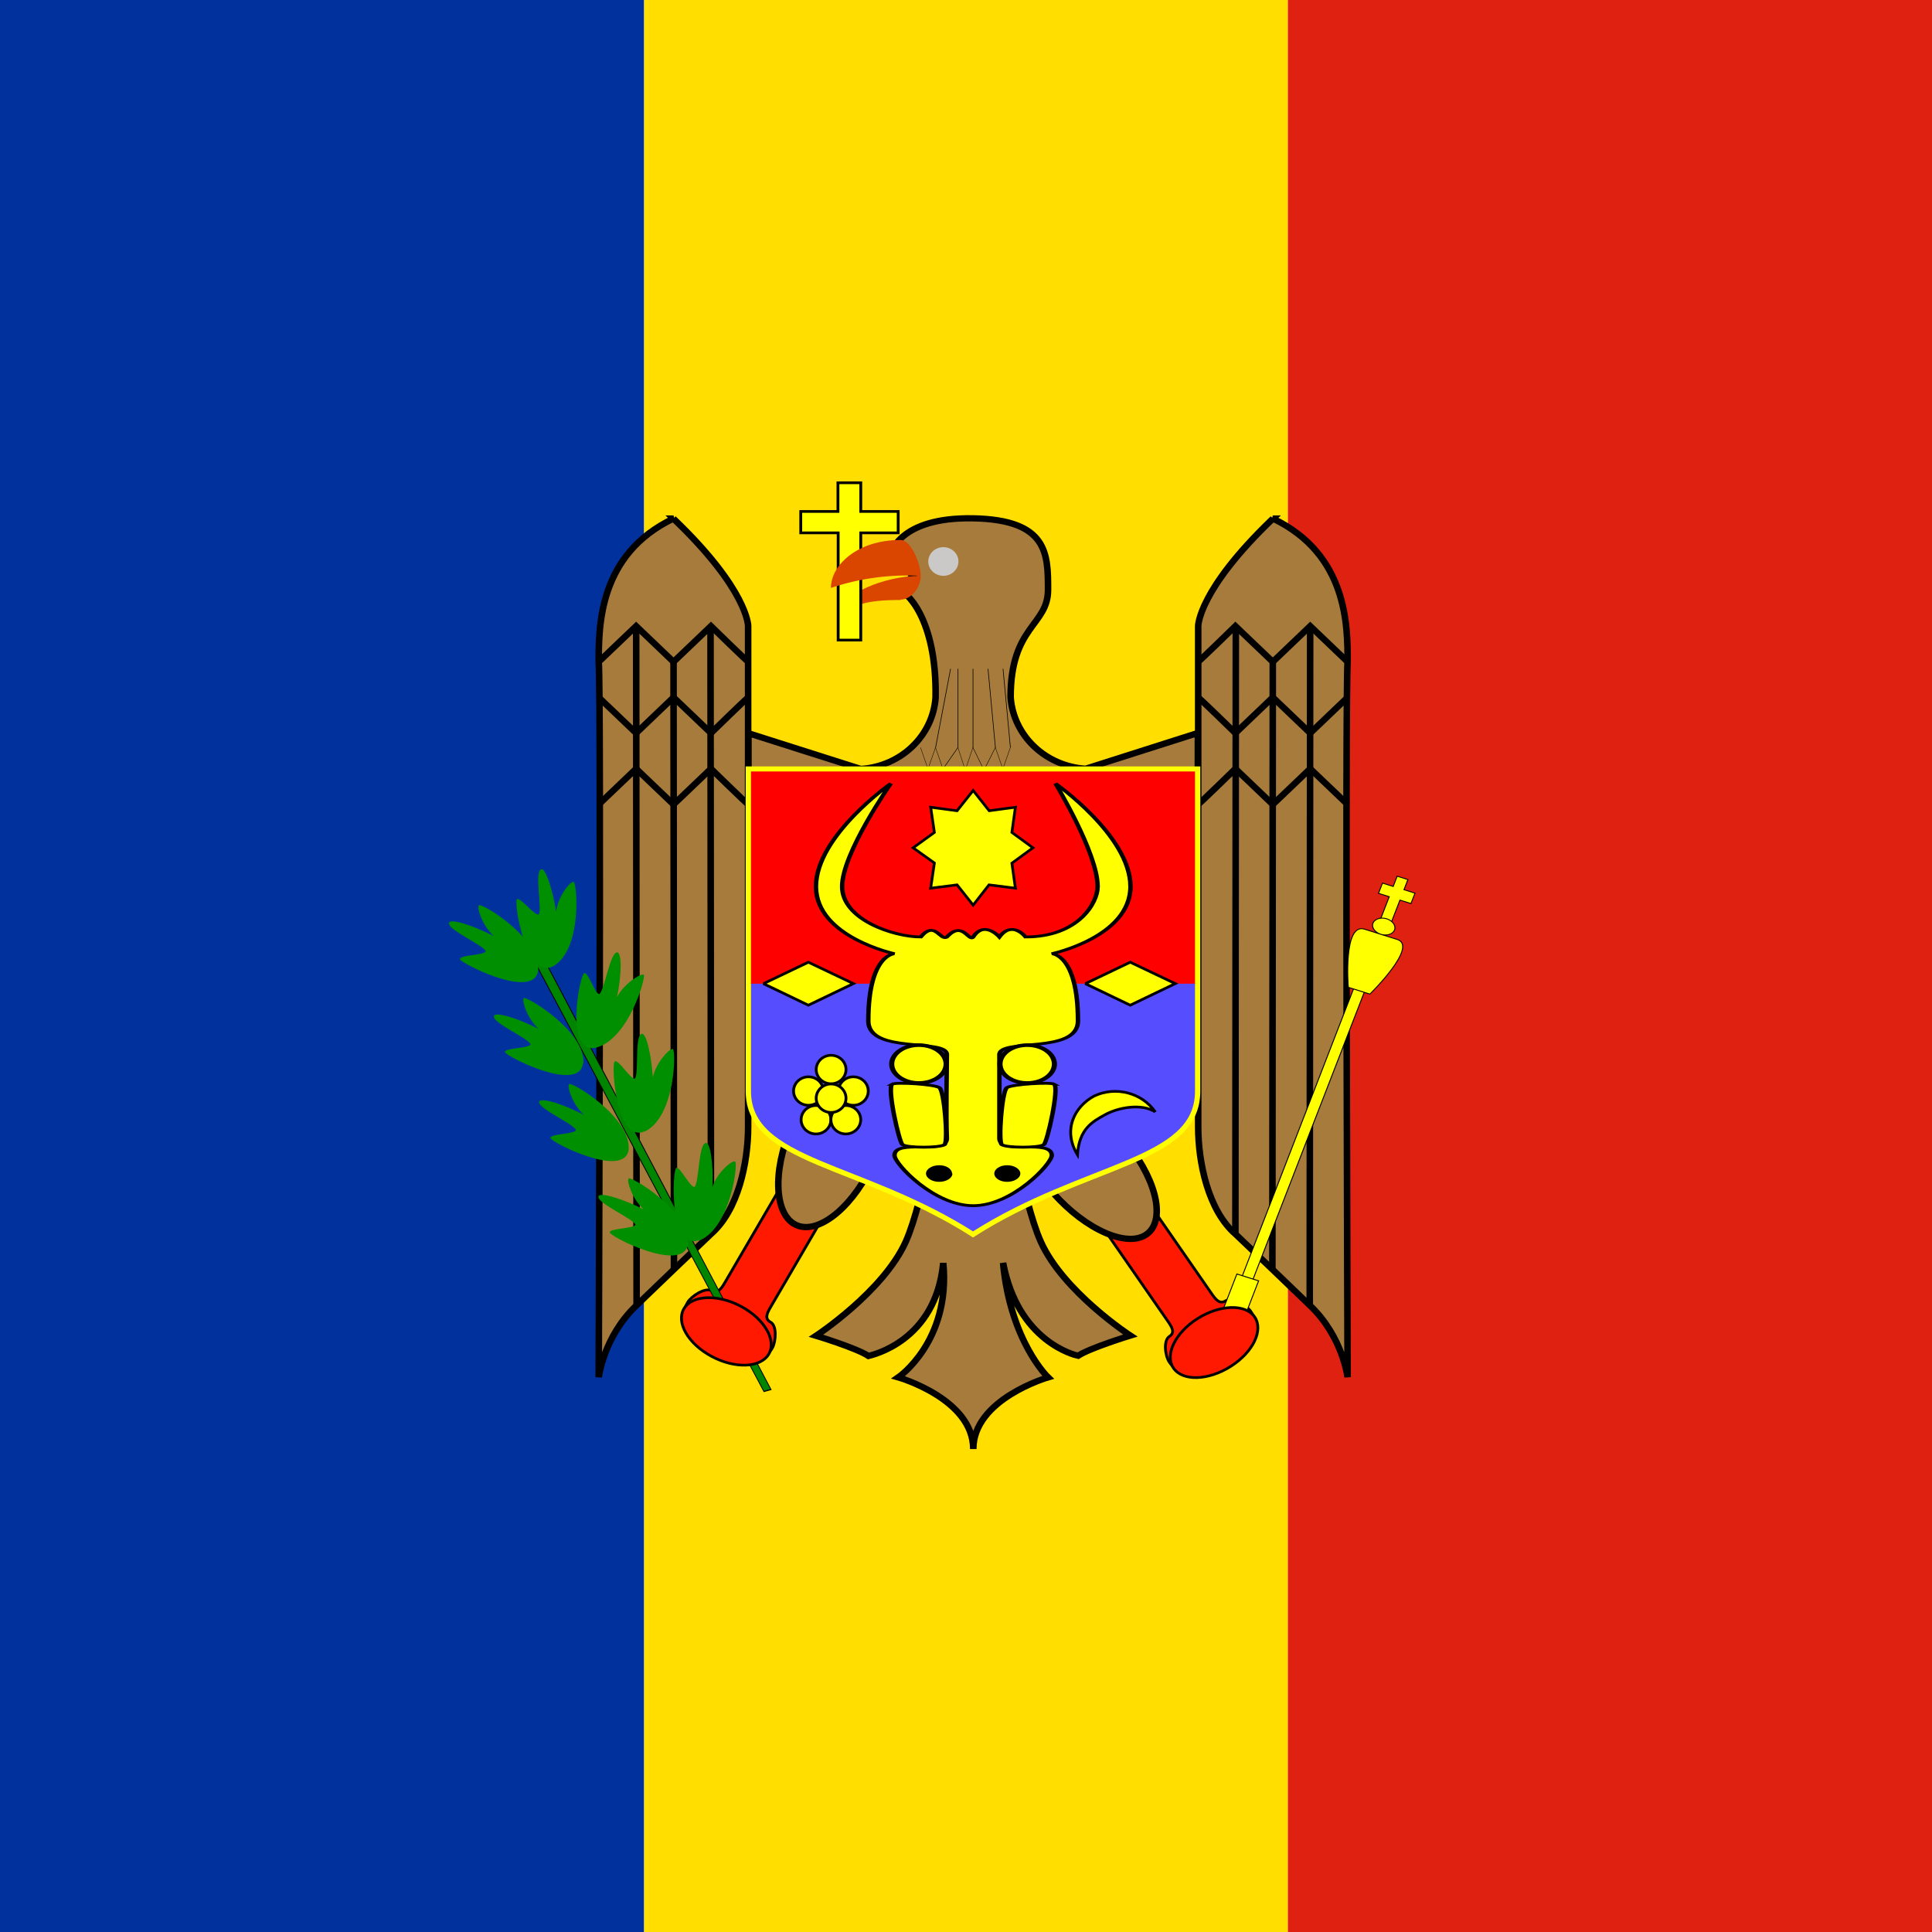
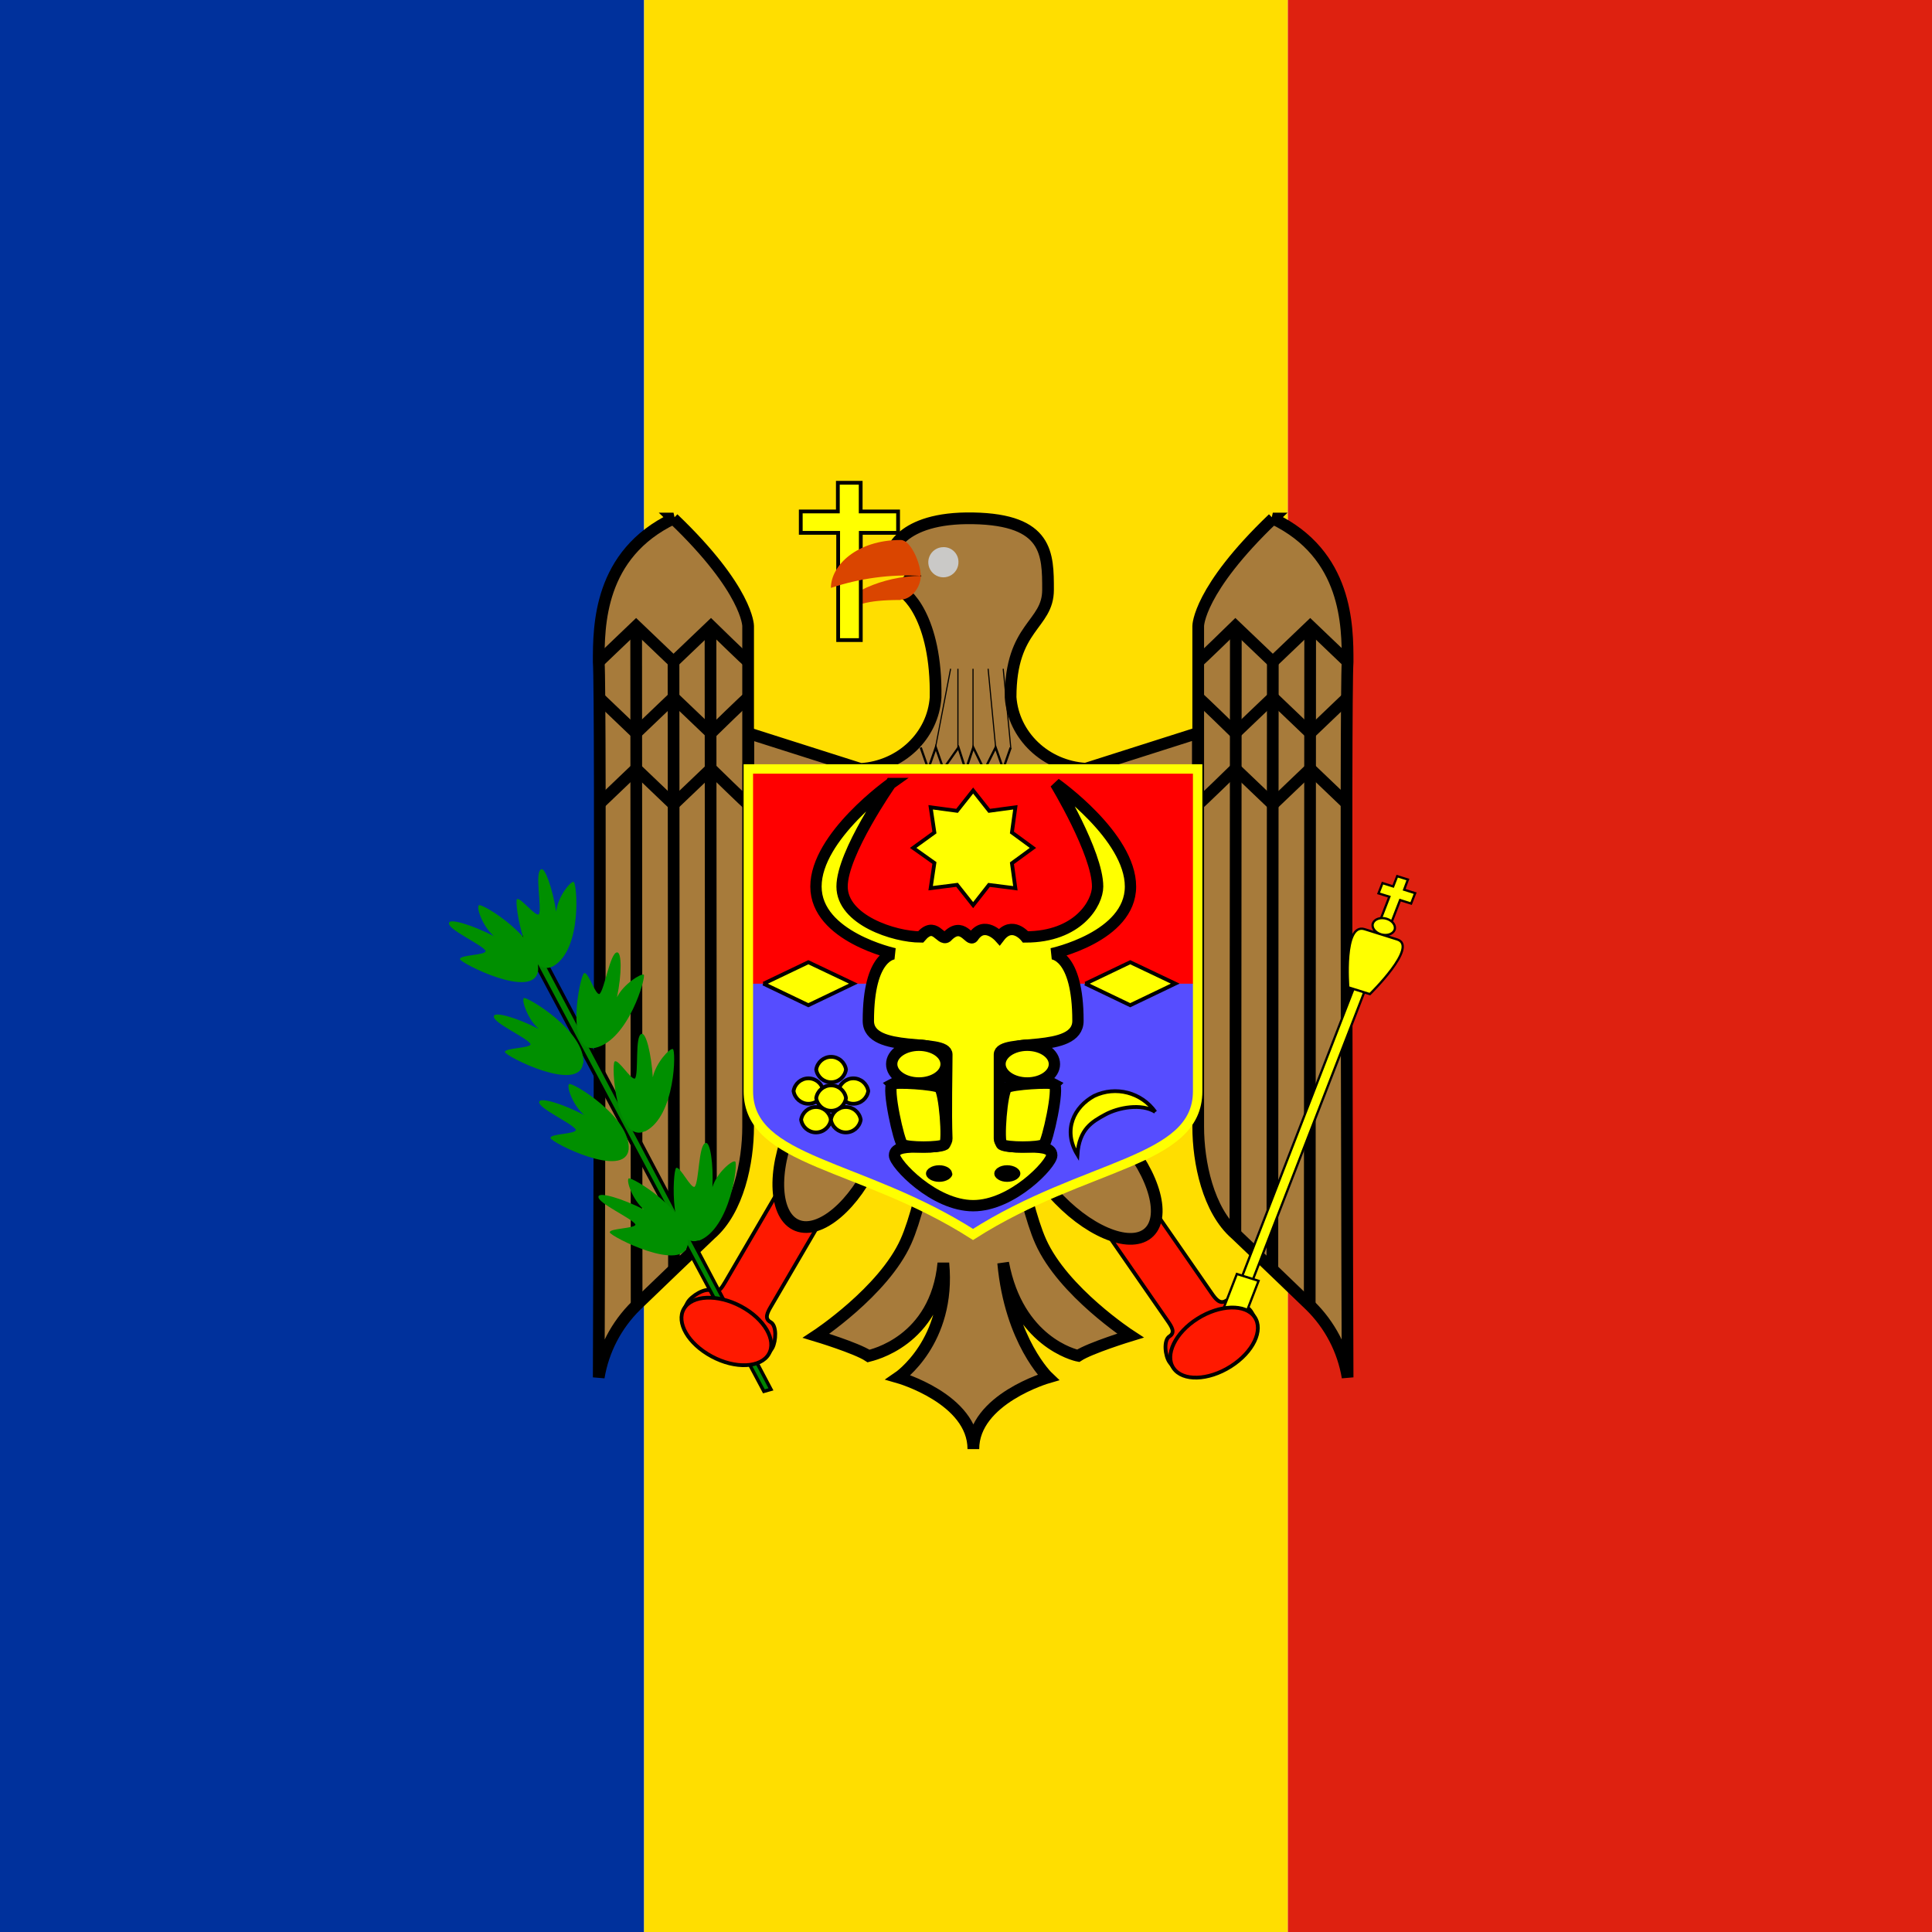
<svg xmlns="http://www.w3.org/2000/svg" id="flag-icons-md" viewBox="0 0 512 512">
-   <g fill-rule="evenodd" stroke-width="1pt">
-     <path fill="#00319c" d="M0 0h170.7v512H0z" />
-     <path fill="#ffde00" d="M170.7 0h170.6v512H170.7z" />
-     <path fill="#de2110" d="M341.3 0H512v512H341.3z" />
-   </g>
-   <path fill="#ff1900" fill-rule="evenodd" stroke="#000" stroke-width="1pt" d="M173.6 691v63.7c0 3.6 0 7.1-3.5 7.1-3.6 0-7.1 7-7.1 10.6 0 7.1 3.5 10.7 7 10.7h32c3.5 0 7-3.6 7-10.7-.2-3.7-3.5-10.6-7-10.6-3.6 0-3.6-3.5-3.6-7v-63.9" transform="matrix(.46695 -.29552 .30926 .4462 -5.1 64.5)" />
-   <path fill="#a77b3b" fill-rule="evenodd" stroke="#000" stroke-width="3.1" d="M177.2 696.3c0 24.4-9.6 44.3-21.3 44.3-11.7 0-21.3-19.9-21.3-44.3S144.3 652 156 652s21.3 19.8 21.3 44.3z" transform="matrix(.42858 -.34452 .36055 .40954 -29.7 77.3)" />
-   <path fill="#ff1900" fill-rule="evenodd" stroke="#000" stroke-width="1pt" d="M173.6 691v63.7c0 3.6 0 7.1-3.5 7.1-3.6 0-7.1 7-7.1 10.6 0 7.1 3.5 10.7 7 10.7h32c3.5 0 7-3.6 7-10.7-.2-3.7-3.5-10.6-7-10.6-3.6 0-3.6-3.5-3.6-7v-63.9" transform="matrix(.48902 .26089 -.27302 .46728 313.4 -58.3)" />
-   <path fill="#a77b3b" fill-rule="evenodd" stroke="#000" stroke-width="3.1" d="M421.6 701.6h-28.3c-1 1-9 54-17.7 74.4-10.6 24.8-42.5 46.7-42.5 46.7s19 6 24.8 10c1.4-.4 31.8-7.1 35.4-46 3.5 38.9-21.3 56.6-21.3 56.6s35.5 10.6 35.5 35.5c0-24.8 35.4-35.5 35.4-35.5s-17.8-17.7-21.3-56.7c7 39 34 45.7 35.5 46 5.7-3.9 24.7-10 24.7-10S450 800.9 439.4 776c-8.7-20.3-16.8-73.5-17.7-74.4z" transform="matrix(.56007 0 0 .53518 29.7 -86.3)" />
-   <path fill="#a77b3b" fill-rule="evenodd" stroke="#000" stroke-width="3.1" d="m336.6 467.7 53.2 17.7a38 38 0 0 0 35.4-35.4c.6-39.4-14.2-53.2-17.7-53.2l7-7L404 379s3.6-18.4 39-17.7c35.4.7 35.4 17.7 35.4 35.4 0 17.8-17.7 17.8-17.7 53.2a38.1 38.1 0 0 0 35.5 35.4l53.1-17.7V645H336.6V467.7z" transform="matrix(.56007 0 0 .53518 9.8 -56)" />
-   <g fill="none" stroke="#000">
-     <path stroke-width=".6" d="m302.2 292.2 14.6 15 14.7-15 14.6 15 29.3-15 14.3 15.8 15-15.8 21.6 15.8 22.3-15.8 14.6 15 14.7-15" transform="matrix(.1355 0 0 .38018 203 87)" />
-     <path stroke-width=".3" d="m432.3 435.8-7.1 39m10.6-39v39m7.1-39v39m7.1-39 3.5 39m3.6-39 3.5 39" transform="matrix(.56007 0 0 .53518 9.8 -56)" />
-   </g>
-   <g stroke="#000" stroke-width="3.1">
-     <path fill="#a77b3b" fill-rule="evenodd" d="M318.9 361.4c35.4 17.7 35.4 53.2 35.4 70.9-1.2 16.1 0 354.3 0 354.3s-2.3-20-17.7-35.4L319 733.5l-17.7-17.7c-13-11.8-17.7-35.5-17.7-53.2v-248s0-17.8 35.4-53.2z" transform="matrix(-.56007 0 0 .53518 357.1 -56)" />
-     <path fill="none" d="M283.5 574c.4 0 17.7-17.7 17.7-17.7l17.7 17.7 17.7-17.7 17.7 17.7" transform="matrix(-.56007 0 0 .53518 357.1 -131.8)" />
-     <path fill="none" d="M283.5 574c.4 0 17.7-17.7 17.7-17.7l17.7 17.7 17.7-17.7 17.7 17.7" transform="matrix(-.56007 0 0 -.53518 357.1 492)" />
-     <path fill="none" d="M283.5 574c.4 0 17.7-17.7 17.7-17.7l17.7 17.7 17.7-17.7 17.7 17.7" transform="matrix(-.56007 0 0 .53518 357.1 -94)" />
-     <path fill="none" d="m301.4 557-.2 158.8" transform="matrix(-.56007 0 0 1.01529 357.1 -399.6)" />
-     <path fill="none" d="m301.4 539.3-.2 176.5" transform="matrix(-.56007 0 0 .91125 347.3 -316)" />
-     <path fill="none" d="m301.4 539.3-.2 176.5" transform="matrix(-.56007 0 0 1.0208 337.4 -384.6)" />
-   </g>
-   <g stroke="#000" stroke-width="3.1">
-     <path fill="#a77b3b" fill-rule="evenodd" d="M318.9 361.4c35.4 17.7 35.4 53.2 35.4 70.9-1.2 16.1 0 354.3 0 354.3s-2.3-20-17.7-35.4L319 733.5l-17.7-17.7c-13-11.8-17.7-35.5-17.7-53.2v-248s0-17.8 35.4-53.2z" transform="matrix(.56007 0 0 .53518 158.7 -56)" />
-     <path fill="none" d="M283.5 574c.4 0 17.7-17.7 17.7-17.7l17.7 17.7 17.7-17.7 17.7 17.7" transform="matrix(.56007 0 0 .53518 158.7 -131.8)" />
-     <path fill="none" d="M283.5 574c.4 0 17.7-17.7 17.7-17.7l17.7 17.7 17.7-17.7 17.7 17.7" transform="matrix(.56007 0 0 -.53518 158.7 492)" />
-     <path fill="none" d="M283.5 574c.4 0 17.7-17.7 17.7-17.7l17.7 17.7 17.7-17.7 17.7 17.7" transform="matrix(.56007 0 0 .53518 158.7 -94)" />
-     <path fill="none" d="m301.4 557-.2 158.8" transform="matrix(.56007 0 0 1.01529 158.7 -399.6)" />
-     <path fill="none" d="m301.4 539.3-.2 176.5" transform="matrix(.56007 0 0 .91125 168.5 -316)" />
-     <path fill="none" d="m301.4 539.3-.2 176.5" transform="matrix(.56007 0 0 1.0208 178.4 -384.6)" />
-   </g>
-   <path fill="#a77b3b" fill-rule="evenodd" stroke="#000" stroke-width="3.1" d="M177.2 696.3c0 24.4-9.6 44.3-21.3 44.3-11.7 0-21.3-19.9-21.3-44.3S144.3 652 156 652s21.3 19.8 21.3 44.3z" transform="matrix(.51699 .20584 -.21541 .49401 290.2 -73.2)" />
-   <path fill="red" fill-rule="evenodd" d="M198.4 203.8h119v56.9h-119z" />
-   <path fill="#564dff" fill-rule="evenodd" d="M198.4 260.7h119V289c0 19-29.7 19-59.5 38-29.8-19-59.5-19-59.5-38v-28.4z" />
-   <path fill="none" stroke="#ff0" stroke-width="2.5" d="M336.6 485.4h212.6V645c0 35.4-53.1 35.4-106.3 70.9-53.1-35.5-106.3-35.5-106.3-71V485.5z" transform="matrix(.56007 0 0 .53518 9.8 -56)" />
-   <path fill="#ff0" fill-rule="evenodd" stroke="#000" stroke-width="3" d="M385.6 129.9S335 185.4 335 238.5c0 53.1 53.1 70.9 53.1 70.9s-17.7 0-17.7 70.8c0 35.5 53.1 17.8 53.1 35.5s-.7 60.5 0 88.6c0 17.7-35.4 0-35.4 17.7 0 8.8 26.6 53.1 53.2 53.1s53.1-44.3 53.1-53.1c0-17.7-35.4 0-35.4-17.7v-88.6c0-17.7 53.1 0 53.1-35.5 0-70.8-17.7-70.8-17.7-70.8s53.2-17.7 53.2-70.9-50.7-108.6-50.7-108.6 28.5 73.2 28.5 108.6c0 17.7-13.3 53.2-48.7 53.2 0 0-9-17.8-17.7 0 0 0-10.2-17.8-17.7 0-2.6 6-7.2-17.8-17.8 0-4.4 4.7-8-17.8-17.7 0-17.7 0-53.1-17.8-53.1-53.2s32.9-108.6 32.9-108.6z" transform="matrix(.39205 0 0 .2513 84.9 175)" />
-   <path fill="#ff0" fill-rule="evenodd" stroke="#000" stroke-width="3" d="M382.7 248c-3.6 3.6 4.6 61.3 7 63.8 3.6 3.5 24.9 3.5 28.4 0 2.5-2.5 0-56.7-3.5-60.2-3.6-3.6-29.4-6-32-3.6z" transform="matrix(.39205 0 0 .2513 86.4 225)" />
-   <path fill="#ff0" fill-rule="evenodd" stroke="#000" stroke-width="3" d="M382.7 248c-3.6 3.6 4.6 61.3 7 63.8 3.6 3.5 24.9 3.5 28.4 0 2.5-2.5 0-56.7-3.5-60.2-3.6-3.6-29.4-6-32-3.6z" transform="matrix(-.39205 0 0 .2513 429.4 225)" />
-   <path fill="#ff0" fill-rule="evenodd" stroke="#000" stroke-width="3" d="M414.6 228.5a16 16 0 1 1-32 0 16 16 0 0 1 32 0z" transform="matrix(.45063 0 0 .31327 63.9 210.4)" />
-   <path fill="#ff0" fill-rule="evenodd" stroke="#000" stroke-width="3" d="M414.6 228.5a16 16 0 1 1-32 0 16 16 0 0 1 32 0z" transform="matrix(.45063 0 0 .31328 92.6 210.4)" />
-   <path fill-rule="evenodd" d="M270.4 311c0 1.2-1.6 2.2-3.5 2.2s-3.4-1-3.4-2.2 1.5-2.2 3.4-2.2 3.5 1 3.5 2.2zm-18 0c0 1.2-1.6 2.2-3.5 2.2s-3.5-1-3.5-2.2 1.6-2.2 3.5-2.2 3.4 1 3.4 2.2z" />
-   <path fill="#ff0" fill-rule="evenodd" stroke="#000" stroke-width="1pt" d="m439.4 550-7.8-10.3-12.8 1.7 1.8-12.8-10.3-7.7 10.3-7.8-1.8-12.8 12.8 1.8 7.8-10.3 7.8 10.3 12.7-1.8-1.7 12.8 10.2 7.8-10.2 7.8 1.7 12.7-12.8-1.7z" transform="matrix(.54641 0 0 .52213 17.8 -47.3)" />
-   <path fill="#ff0" fill-rule="evenodd" stroke="#000" stroke-width="1pt" d="m496 591.7 21.3 10.7 21.3-10.7-21.3-10.6-21.2 10.6z" transform="matrix(.56007 0 0 .53518 9.8 -56)" />
-   <path fill="#ff0" fill-rule="evenodd" stroke="#000" stroke-width="1pt" d="m496 591.7 21.3 10.7 21.3-10.7-21.3-10.6-21.2 10.6z" transform="matrix(.56007 0 0 .53518 -75.5 -56)" />
-   <path fill="#ff0" fill-rule="evenodd" stroke="#000" stroke-width="1pt" d="M535 659c-3.5-7-14.1-10.6-21.2-10.6s-14.2 0-21.3 10.7c0-14.2 10.5-21.3 21.3-21.3a22.7 22.7 0 0 1 21.2 21.3z" transform="matrix(.48568 -.26652 .27892 .4641 -137.5 131.4)" />
-   <path fill="#ff0" fill-rule="evenodd" stroke="#000" stroke-width="1pt" d="M386.2 652a7 7 0 1 1-14.1 0 7 7 0 0 1 14.1 0z" transform="matrix(.56007 0 0 .53518 7.9 -65.5)" />
-   <path fill="#ff0" fill-rule="evenodd" stroke="#000" stroke-width="1pt" d="M386.2 652a7 7 0 1 1-14.1 0 7 7 0 0 1 14.1 0z" transform="matrix(.56007 0 0 .53518 3.9 -52.2)" />
-   <path fill="#ff0" fill-rule="evenodd" stroke="#000" stroke-width="1pt" d="M386.2 652a7 7 0 1 1-14.1 0 7 7 0 0 1 14.1 0z" transform="matrix(.56007 0 0 .53518 1.9 -59.8)" />
-   <path fill="#ff0" fill-rule="evenodd" stroke="#000" stroke-width="1pt" d="M386.2 652a7 7 0 1 1-14.1 0 7 7 0 0 1 14.1 0z" transform="matrix(.56007 0 0 .53518 11.8 -52.2)" />
-   <path fill="#ff0" fill-rule="evenodd" stroke="#000" stroke-width="1pt" d="M386.2 652a7 7 0 1 1-14.1 0 7 7 0 0 1 14.1 0z" transform="matrix(.56007 0 0 .53518 13.8 -59.8)" />
-   <path fill="#ff0" fill-rule="evenodd" stroke="#000" stroke-width="1pt" d="M386.2 652a7 7 0 1 1-14.1 0 7 7 0 0 1 14.1 0z" transform="matrix(.56007 0 0 .53518 7.9 -57.9)" />
-   <g fill-rule="evenodd">
-     <path fill="#da4500" d="M238.7 159c-10 0-11.3 1.5-15.8 3 0-4.3 11.1-9.4 21.1-9.4 0 3.2-2.6 6.3-5.3 6.3z" />
-     <path fill="#cac9c7" d="M254 148.8c0 2.1-1.8 3.8-4 3.8s-4-1.7-4-3.8 1.8-3.8 4-3.8 4 1.7 4 3.8z" />
-     <path fill="#ff0" stroke="#000" stroke-width="1pt" d="M361.4 357.9v10.6h17.7v53.1h10.7v-53.1h17.7v-10.6h-17.7v-14.2H379v14.2h-17.7z" transform="matrix(.56007 0 0 .53518 9.8 -56)" />
-     <path fill="#da4500" d="M244 152.6a64 64 0 0 0-23.8 3.2c0-5.9 6.8-12.7 18.5-12.7 2.7 0 5.3 6.3 5.3 9.5z" />
-   </g>
-   <g fill-rule="evenodd">
-     <path fill="#008500" stroke="#000" stroke-width=".9" d="M67.3 613c-14.2-14.2-16.6-21.4 3.6-10.1l283.7 247.5-3.4 7L67.4 613z" transform="matrix(.31554 .24102 -.11439 .19257 189.7 119)" />
-     <path fill="#008f00" d="M182.3 329.6c.7-8.6-15-17.9-15.7-17.3-.6.6 1 5.6 4 8.2-5.8-2.9-11.8-4.7-12-3.4-.4 1.7 9 5.8 9.8 7.4 0 1.1-7 1-6.8 2.1.1 1.2 19.7 11 20.7 3zm-15.7-25c.6-8.6-15.1-18-15.8-17.3-.6.6 1 5.6 4 8.2-5.7-3-11.7-4.8-11.9-3.5-.4 1.7 9 5.8 9.7 7.4.1 1.2-6.9 1-6.7 2.2.1 1.1 19.7 11 20.7 3zm-12-22.8c.6-8.6-15.2-17.9-15.8-17.3-.6.6 1 5.6 4 8.2-5.8-3-11.8-4.7-11.9-3.4-.5 1.7 9 5.8 9.7 7.4.1 1.1-6.9 1-6.8 2.1.2 1.1 19.7 11 20.7 3zm-12-24.6c.7-8.6-15-18-15.7-17.3-.6.6 1 5.6 4 8.2-5.8-3-11.8-4.8-11.9-3.5-.5 1.7 8.9 5.8 9.7 7.4.1 1.2-6.9 1-6.8 2.2.1 1 19.7 11 20.7 3z" />
-     <path fill="#008f00" d="M146.7 256c7.7-4.6 6.2-22.2 5.3-22.3-.9-.2-4.2 4-4.6 7.9-1-6.2-3-11.9-4-11.2-1.8.7.3 10.3-.6 11.9-.9.7-5-4.7-5.8-4-.9.8 2.4 21.7 9.7 17.7zm11 21.7c8.9-2 13.6-19 12.9-19.4-.8-.4-5.4 2.5-7.1 6 1.3-6.1 1.3-12.1 0-11.9-1.8.1-3.3 9.8-4.6 11-1.1.5-3-6-4.1-5.5-1.1.4-5.3 21.2 3 19.8zm13.3 22.1c8-4 8.2-21.6 7.3-21.8-.9-.2-4.5 3.7-5.3 7.5-.4-6.2-1.8-12-3-11.5-1.8.5-.7 10.3-1.7 11.8-1 .6-4.4-5.2-5.4-4.5-1 .7.4 21.9 8 18.5zm14.2 29c8.4-3.2 10.5-20.8 9.6-21-.8-.4-4.9 3.1-6 6.8.3-6.2-.6-12.1-1.8-11.7-1.9.4-1.7 10.2-2.9 11.6-1 .6-3.9-5.5-4.9-5-1 .7-2 21.8 6 19.2z" />
-   </g>
-   <path fill="#ff1900" fill-rule="evenodd" stroke="#000" stroke-width="1pt" d="M209 776c0 7.8-10.2 14.2-23 14.2s-23-6.4-23-14.2 10.3-14.2 23-14.2 23 6.4 23 14.2z" transform="matrix(.48902 .26089 -.27302 .46728 313.4 -58.3)" />
-   <g fill="#ff0" fill-rule="evenodd" stroke="#000" stroke-width=".6">
-     <path d="M156 414.6v-7.1h7v-7.1h7v7h7.2v7.2H170v17.7h-7v-17.7h-7zm7 60.2h7v205.5h-7z" transform="matrix(.40549 .1277 -.14842 .38308 363.6 58)" />
-     <path d="M159.4 676.8h14.2v56.7h-14.2zM156 439.4h21.3c14.1 0-3.6 39-3.6 39h-14.1s-17.8-39-3.6-39zm17.6-5.4c0 3-3.1 5.4-7 5.4s-7.1-2.4-7.1-5.3 3.1-5.4 7-5.4 7.1 2.4 7.1 5.4z" transform="matrix(.40549 .1277 -.14842 .38308 363.6 58)" />
-   </g>
-   <path fill="#ff1900" fill-rule="evenodd" stroke="#000" stroke-width="1pt" d="M209 776c0 7.8-10.2 14.2-23 14.2s-23-6.4-23-14.2 10.3-14.2 23-14.2 23 6.4 23 14.2z" transform="matrix(.46695 -.29552 .30926 .4462 -5.1 64.5)" />
+   <path d="M0,0H170.7V512H0Z" fill="#00319c" fill-rule="evenodd" />
+   <path d="M170.7,0H341.3V512H170.7Z" fill="#ffde00" fill-rule="evenodd" />
+   <path d="M341.3,0H512V512H341.3Z" fill="#de2110" fill-rule="evenodd" />
+   <path d="M289.66,321.52l19.7,28.42c1.11,1.61,2.2,3.17.56,4.21s-1.15,5.22,0,6.83c2.19,3.16,4.94,3.74,6.57,2.7l15-9.46c1.63-1,2.15-3.67-.05-6.84-1.23-1.59-4.91-3.69-6.54-2.66s-2.77-.5-3.85-2.06l-19.76-28.51" fill="#ff1900" stroke="#000" fill-rule="evenodd" />
+   <path d="M297.3,301.41c8.79,10,11.85,21.45,6.84,25.48s-16.3-.81-25.1-10.8-11.82-21.48-6.8-25.52,16.26.78,25.1,10.81Z" fill="#a77b3b" stroke="#000" stroke-width="3.1" fill-rule="evenodd" />
+   <path d="M209.64,309.88l-17.39,29.77c-1,1.68-1.94,3.31-3.65,2.4s-5.39,1.42-6.37,3.1c-1.94,3.32-1.21,5.92.5,6.83l15.65,8.35c1.71.91,4.41.14,6.34-3.18.92-1.78,1.19-5.86-.52-6.78s-.81-2.57.15-4.21l17.44-29.86" fill="#ff1900" stroke="#000" fill-rule="evenodd" />
+   <path d="M265.83,289.18H250c-.56.54-5,28.9-9.92,39.82-5.93,13.27-23.8,25-23.8,25s10.64,3.21,13.89,5.35c.78-.21,17.81-3.8,19.83-24.61,2,20.81-11.93,30.29-11.93,30.29s19.88,5.67,19.88,19c0-13.28,19.82-19,19.82-19s-10-9.48-11.92-30.35c3.92,20.87,19,24.46,19.88,24.62,3.19-2.09,13.83-5.35,13.83-5.35S281.73,342.33,275.79,329c-4.87-10.86-9.4-39.34-9.91-39.82Z" fill="#a77b3b" stroke="#000" stroke-width="3.1" fill-rule="evenodd" />
+   <path d="M198.32,194.3l29.8,9.48c10.64-.68,19.12-8.78,19.82-18.95.34-21.09-7.95-28.47-9.91-28.47l3.92-3.75-5.88-5.78s2-9.84,21.84-9.47,19.83,9.47,19.83,18.95-9.92,9.52-9.92,28.47c.74,10.18,9.23,18.27,19.89,18.94l29.74-9.47v94.94H198.32Z" fill="#a77b3b" stroke="#000" stroke-width="3.1" fill-rule="evenodd" />
+   <path d="M244,198.09l2,5.7,2-5.7,2,5.7,4-5.7,1.93,6,2-6,2.92,6,3-6,2,5.7,2-5.7" fill="none" stroke="#000" stroke-width="0.6" />
+   <path d="M251.92,177.23l-4,20.87m5.94-20.87V198.1m4-20.87V198.1m4-20.87,2,20.87m2-20.87,2,20.87" fill="none" stroke="#000" stroke-width="0.3" />
+   <path d="M178.49,137.41c-19.82,9.48-19.82,28.48-19.82,38,.67,8.61,0,189.61,0,189.61A34.6,34.6,0,0,1,168.58,346l9.86-9.48,9.91-9.47c7.28-6.31,9.91-19,9.91-28.47V165.89s0-9.53-19.82-28.48Z" fill="#a77b3b" stroke="#000" stroke-width="3.1" fill-rule="evenodd" />
+   <path d="M198.32,175.39c-.22,0-9.91-9.47-9.91-9.47l-9.92,9.47-9.91-9.47-9.91,9.47" fill="none" stroke="#000" stroke-width="3.1" />
+   <path d="M198.32,184.81c-.22,0-9.91,9.47-9.91,9.47l-9.92-9.47-9.91,9.47-9.91-9.47" fill="none" stroke="#000" stroke-width="3.1" />
+   <path d="M198.32,213.19c-.22,0-9.91-9.47-9.91-9.47l-9.92,9.47-9.91-9.47-9.91,9.47" fill="none" stroke="#000" stroke-width="3.1" />
+   <path d="M188.29,165.92l.12,161.22" fill="none" stroke="#000" stroke-width="3.1" />
+   <path d="M178.49,175.44l.12,160.83" fill="none" stroke="#000" stroke-width="3.1" />
+   <path d="M168.59,165.92l.12,180.17" fill="none" stroke="#000" stroke-width="3.1" />
+   <path d="M337.31,137.41c19.82,9.48,19.82,28.48,19.82,38-.67,8.61,0,189.61,0,189.61A34.6,34.6,0,0,0,347.22,346l-9.86-9.48-9.91-9.47c-7.28-6.31-9.91-19-9.91-28.47V165.89s0-9.53,19.82-28.48Z" fill="#a77b3b" stroke="#000" stroke-width="3.1" fill-rule="evenodd" />
+   <path d="M317.48,175.39c.22,0,9.91-9.47,9.91-9.47l9.92,9.47,9.91-9.47,9.91,9.47" fill="none" stroke="#000" stroke-width="3.1" />
+   <path d="M317.48,184.81c.22,0,9.91,9.47,9.91,9.47l9.92-9.47,9.91,9.47,9.91-9.47" fill="none" stroke="#000" stroke-width="3.1" />
+   <path d="M317.48,213.19c.22,0,9.91-9.47,9.91-9.47l9.92,9.47,9.91-9.47,9.91,9.47" fill="none" stroke="#000" stroke-width="3.1" />
+   <path d="M327.51,165.92l-.12,161.22" fill="none" stroke="#000" stroke-width="3.1" />
+   <path d="M337.31,175.44l-.12,160.83" fill="none" stroke="#000" stroke-width="3.1" />
+   <path d="M347.21,165.92l-.12,180.17" fill="none" stroke="#000" stroke-width="3.1" />
+   <path d="M231.82,307.25c-5.26,12.06-14.51,19.91-20.55,17.5s-6.73-14.21-1.47-26.26S224.35,278.6,230.4,281s6.75,14.16,1.47,26.26Z" fill="#a77b3b" stroke="#000" stroke-width="3.1" fill-rule="evenodd" />
+   <path d="M198.4,203.8h119v56.9h-119Z" fill="red" fill-rule="evenodd" />
+   <path d="M198.4,260.7h119V289c0,19-29.7,19-59.5,38-29.8-19-59.5-19-59.5-38V260.7Z" fill="#564dff" fill-rule="evenodd" />
+   <path d="M198.32,203.78H317.39v85.41c0,18.95-29.74,18.95-59.53,37.95-29.74-19-59.54-19-59.54-38V203.78Z" fill="none" stroke="#ff0" stroke-width="2.5" />
+   <path d="M236.07,207.64s-19.83,14-19.83,27.3,20.81,17.81,20.81,17.81-6.93,0-6.93,17.79c0,8.93,20.81,4.48,20.81,8.93s-.27,15.2,0,22.26c0,4.45-13.88,0-13.88,4.45,0,2.21,10.43,13.34,20.86,13.34s20.82-11.13,20.82-13.34c0-4.45-13.88,0-13.88-4.45V279.47c0-4.45,20.82,0,20.82-8.93,0-17.79-6.94-17.79-6.94-17.79s20.86-4.45,20.86-17.81-19.88-27.3-19.88-27.3,11.17,18.4,11.17,27.3c0,4.44-5.21,13.36-19.09,13.36,0,0-3.53-4.47-6.94,0,0,0-4-4.47-6.94,0-1,1.51-2.82-4.47-7,0-1.72,1.19-3.13-4.47-6.94,0-6.94,0-20.81-4.47-20.81-13.36s12.89-27.3,12.89-27.3Z" fill="#ff0" stroke="#000" stroke-width="3" fill-rule="evenodd" />
+   <path d="M236.44,287.32c-1.41.91,1.8,15.41,2.74,16,1.41.87,9.76.87,11.14,0,1-.63,0-14.25-1.38-15.13s-11.52-1.51-12.54-.91Z" fill="#ff0" stroke="#000" stroke-width="3" fill-rule="evenodd" />
+   <path d="M279.36,287.32c1.41.91-1.8,15.41-2.74,16-1.41.87-9.76.87-11.14,0-1-.63,0-14.25,1.38-15.13s11.52-1.51,12.54-.91Z" fill="#ff0" stroke="#000" stroke-width="3" fill-rule="evenodd" />
+   <path d="M250.73,282c0,2.77-3.23,5-7.21,5s-7.21-2.24-7.21-5,3.23-5,7.21-5S250.73,279.21,250.73,282Z" fill="#ff0" stroke="#000" stroke-width="3" fill-rule="evenodd" />
+   <path d="M279.43,282c0,2.77-3.23,5-7.21,5s-7.21-2.25-7.21-5,3.23-5,7.21-5S279.43,279.22,279.43,282Z" fill="#ff0" stroke="#000" stroke-width="3" fill-rule="evenodd" />
+   <path d="M270.4,311c0,1.2-1.6,2.2-3.5,2.2s-3.4-1-3.4-2.2,1.5-2.2,3.4-2.2S270.4,309.8,270.4,311Zm-18,0c0,1.2-1.6,2.2-3.5,2.2s-3.5-1-3.5-2.2,1.6-2.2,3.5-2.2,3.4,1,3.4,2.2Z" fill-rule="evenodd" />
+   <path d="M257.89,239.87l-4.26-5.38-7,.89,1-6.68-5.63-4,5.63-4.08-1-6.68,7,.94,4.26-5.38,4.26,5.38,6.94-.94-.92,6.68,5.57,4.08-5.57,4.07.92,6.63-7-.89Z" fill="#ff0" stroke="#000" fill-rule="evenodd" />
+   <path d="M287.59,260.67l11.93,5.72,11.93-5.72L299.52,255l-11.87,5.68Z" fill="#ff0" stroke="#000" fill-rule="evenodd" />
+   <path d="M202.29,260.67l11.93,5.72,11.93-5.72L214.22,255l-11.87,5.68Z" fill="#ff0" stroke="#000" fill-rule="evenodd" />
+   <path d="M306.15,294.65c-3.66-2.31-9.81-1.16-13.26.73S286,299.17,285.53,306c-4-6.59-.84-12.69,4.41-15.56a13,13,0,0,1,16.23,4.23Z" fill="#ff0" stroke="#000" fill-rule="evenodd" />
+   <path d="M224.2,283.44a4,4,0,0,1-7.9,0h0a4,4,0,0,1,7.9,0Z" fill="#ff0" stroke="#000" fill-rule="evenodd" />
+   <path d="M220.2,296.74a4,4,0,0,1-7.9,0h0a4,4,0,0,1,7.9,0Z" fill="#ff0" stroke="#000" fill-rule="evenodd" />
+   <path d="M218.2,289.14a4,4,0,0,1-7.9,0h0a4,4,0,0,1,7.9,0Z" fill="#ff0" stroke="#000" fill-rule="evenodd" />
+   <path d="M228.1,296.74a4,4,0,0,1-7.9,0h0a4,4,0,0,1,7.9,0Z" fill="#ff0" stroke="#000" fill-rule="evenodd" />
+   <path d="M230.1,289.14a4,4,0,0,1-7.9,0h0a4,4,0,0,1,7.9,0Z" fill="#ff0" stroke="#000" fill-rule="evenodd" />
+   <path d="M224.2,291a4,4,0,0,1-7.9,0h0a4,4,0,0,1,7.9,0Z" fill="#ff0" stroke="#000" fill-rule="evenodd" />
+   <path d="M238.7,159c-10,0-11.3,1.5-15.8,3,0-4.3,11.1-9.4,21.1-9.4,0,3.2-2.6,6.3-5.3,6.3Z" fill="#da4500" fill-rule="evenodd" />
+   <path d="M254,148.8a4,4,0,1,1-4-3.8A3.91,3.91,0,0,1,254,148.8Z" fill="#cac9c7" fill-rule="evenodd" />
+   <path d="M212.21,135.54v5.67h9.91v28.42h6V141.21H238v-5.67h-9.91v-7.6h-6.05v7.6h-9.86Z" fill="#ff0" stroke="#000" fill-rule="evenodd" />
+   <path d="M244,152.6a64.08,64.08,0,0,0-23.8,3.2c0-5.9,6.8-12.7,18.5-12.7C241.4,143.1,244,149.4,244,152.6Z" fill="#da4500" fill-rule="evenodd" />
+   <path d="M140.81,253.27c-2.85-6.16-2.79-8.13,2.3-1.08l61.2,116-1.87.53L140.85,253.29Z" fill="#008500" stroke="#000" stroke-width="0.9" fill-rule="evenodd" />
+   <path d="M182.3,329.6c.7-8.6-15-17.9-15.7-17.3s1,5.6,4,8.2c-5.8-2.9-11.8-4.7-12-3.4-.4,1.7,9,5.8,9.8,7.4,0,1.1-7,1-6.8,2.1s19.7,11,20.7,3Zm-15.7-25c.6-8.6-15.1-18-15.8-17.3s1,5.6,4,8.2c-5.7-3-11.7-4.8-11.9-3.5-.4,1.7,9,5.8,9.7,7.4.1,1.2-6.9,1-6.7,2.2s19.7,11,20.7,3Zm-12-22.8c.6-8.6-15.2-17.9-15.8-17.3s1,5.6,4,8.2c-5.8-3-11.8-4.7-11.9-3.4-.5,1.7,9,5.8,9.7,7.4.1,1.1-6.9,1-6.8,2.1s19.7,11,20.7,3Zm-12-24.6c.7-8.6-15-18-15.7-17.3s1,5.6,4,8.2c-5.8-3-11.8-4.8-11.9-3.5-.5,1.7,8.9,5.8,9.7,7.4.1,1.2-6.9,1-6.8,2.2C122,255.2,141.6,265.2,142.6,257.2Z" fill="#008f00" fill-rule="evenodd" />
+   <path d="M146.7,256c7.7-4.6,6.2-22.2,5.3-22.3s-4.2,4-4.6,7.9c-1-6.2-3-11.9-4-11.2-1.8.7.3,10.3-.6,11.9-.9.7-5-4.7-5.8-4s2.4,21.7,9.7,17.7Zm11,21.7c8.9-2,13.6-19,12.9-19.4s-5.4,2.5-7.1,6c1.3-6.1,1.3-12.1,0-11.9-1.8.1-3.3,9.8-4.6,11-1.1.5-3-6-4.1-5.5s-5.3,21.2,3,19.8ZM171,299.8c8-4,8.2-21.6,7.3-21.8s-4.5,3.7-5.3,7.5c-.4-6.2-1.8-12-3-11.5-1.8.5-.7,10.3-1.7,11.8-1,.6-4.4-5.2-5.4-4.5s.4,21.9,8,18.5Zm14.2,29c8.4-3.2,10.5-20.8,9.6-21-.8-.4-4.9,3.1-6,6.8.3-6.2-.6-12.1-1.8-11.7-1.9.4-1.7,10.2-2.9,11.6-1,.6-3.9-5.5-4.9-5-1,.7-2,21.8,6,19.2Z" fill="#008f00" fill-rule="evenodd" />
+   <path d="M203.74,358.84c-2.13,3.64-8.86,4-15.12.63s-9.5-9-7.37-12.64,8.91-3.94,15.12-.63S205.87,355.19,203.74,358.84Z" fill="#ff1900" stroke="#000" fill-rule="evenodd" />
+   <path d="M365.32,236.75l1.06-2.72,2.83.89,1.06-2.72,2.84.89-1,2.69,2.92.92-1.07,2.75-2.92-.92-2.63,6.78-2.84-.89,2.63-6.78Zm-6.09,23.95,2.83.9-30.5,78.72-2.84-.9Z" fill="#ff0" stroke="#000" stroke-width="0.6" fill-rule="evenodd" />
+   <path d="M327.78,337.62l5.76,1.82-8.41,21.72-5.76-1.82Zm33.86-91.37,8.64,2.72c5.72,1.8-7.25,14.48-7.25,14.48l-5.72-1.8S355.88,244.43,361.64,246.25Zm7.94.18c-.45,1.14-2.06,1.67-3.64,1.17s-2.52-1.83-2.09-2.94,2.06-1.67,3.64-1.17,2.52,1.82,2.07,3Z" fill="#ff0" stroke="#000" stroke-width="0.6" fill-rule="evenodd" />
+   <path d="M332.48,349c2.41,3.48-.37,9.35-6.35,13.13s-12.72,3.94-15.13.46.42-9.38,6.35-13.13S330.07,345.51,332.48,349Z" fill="#ff1900" stroke="#000" fill-rule="evenodd" />
</svg>
